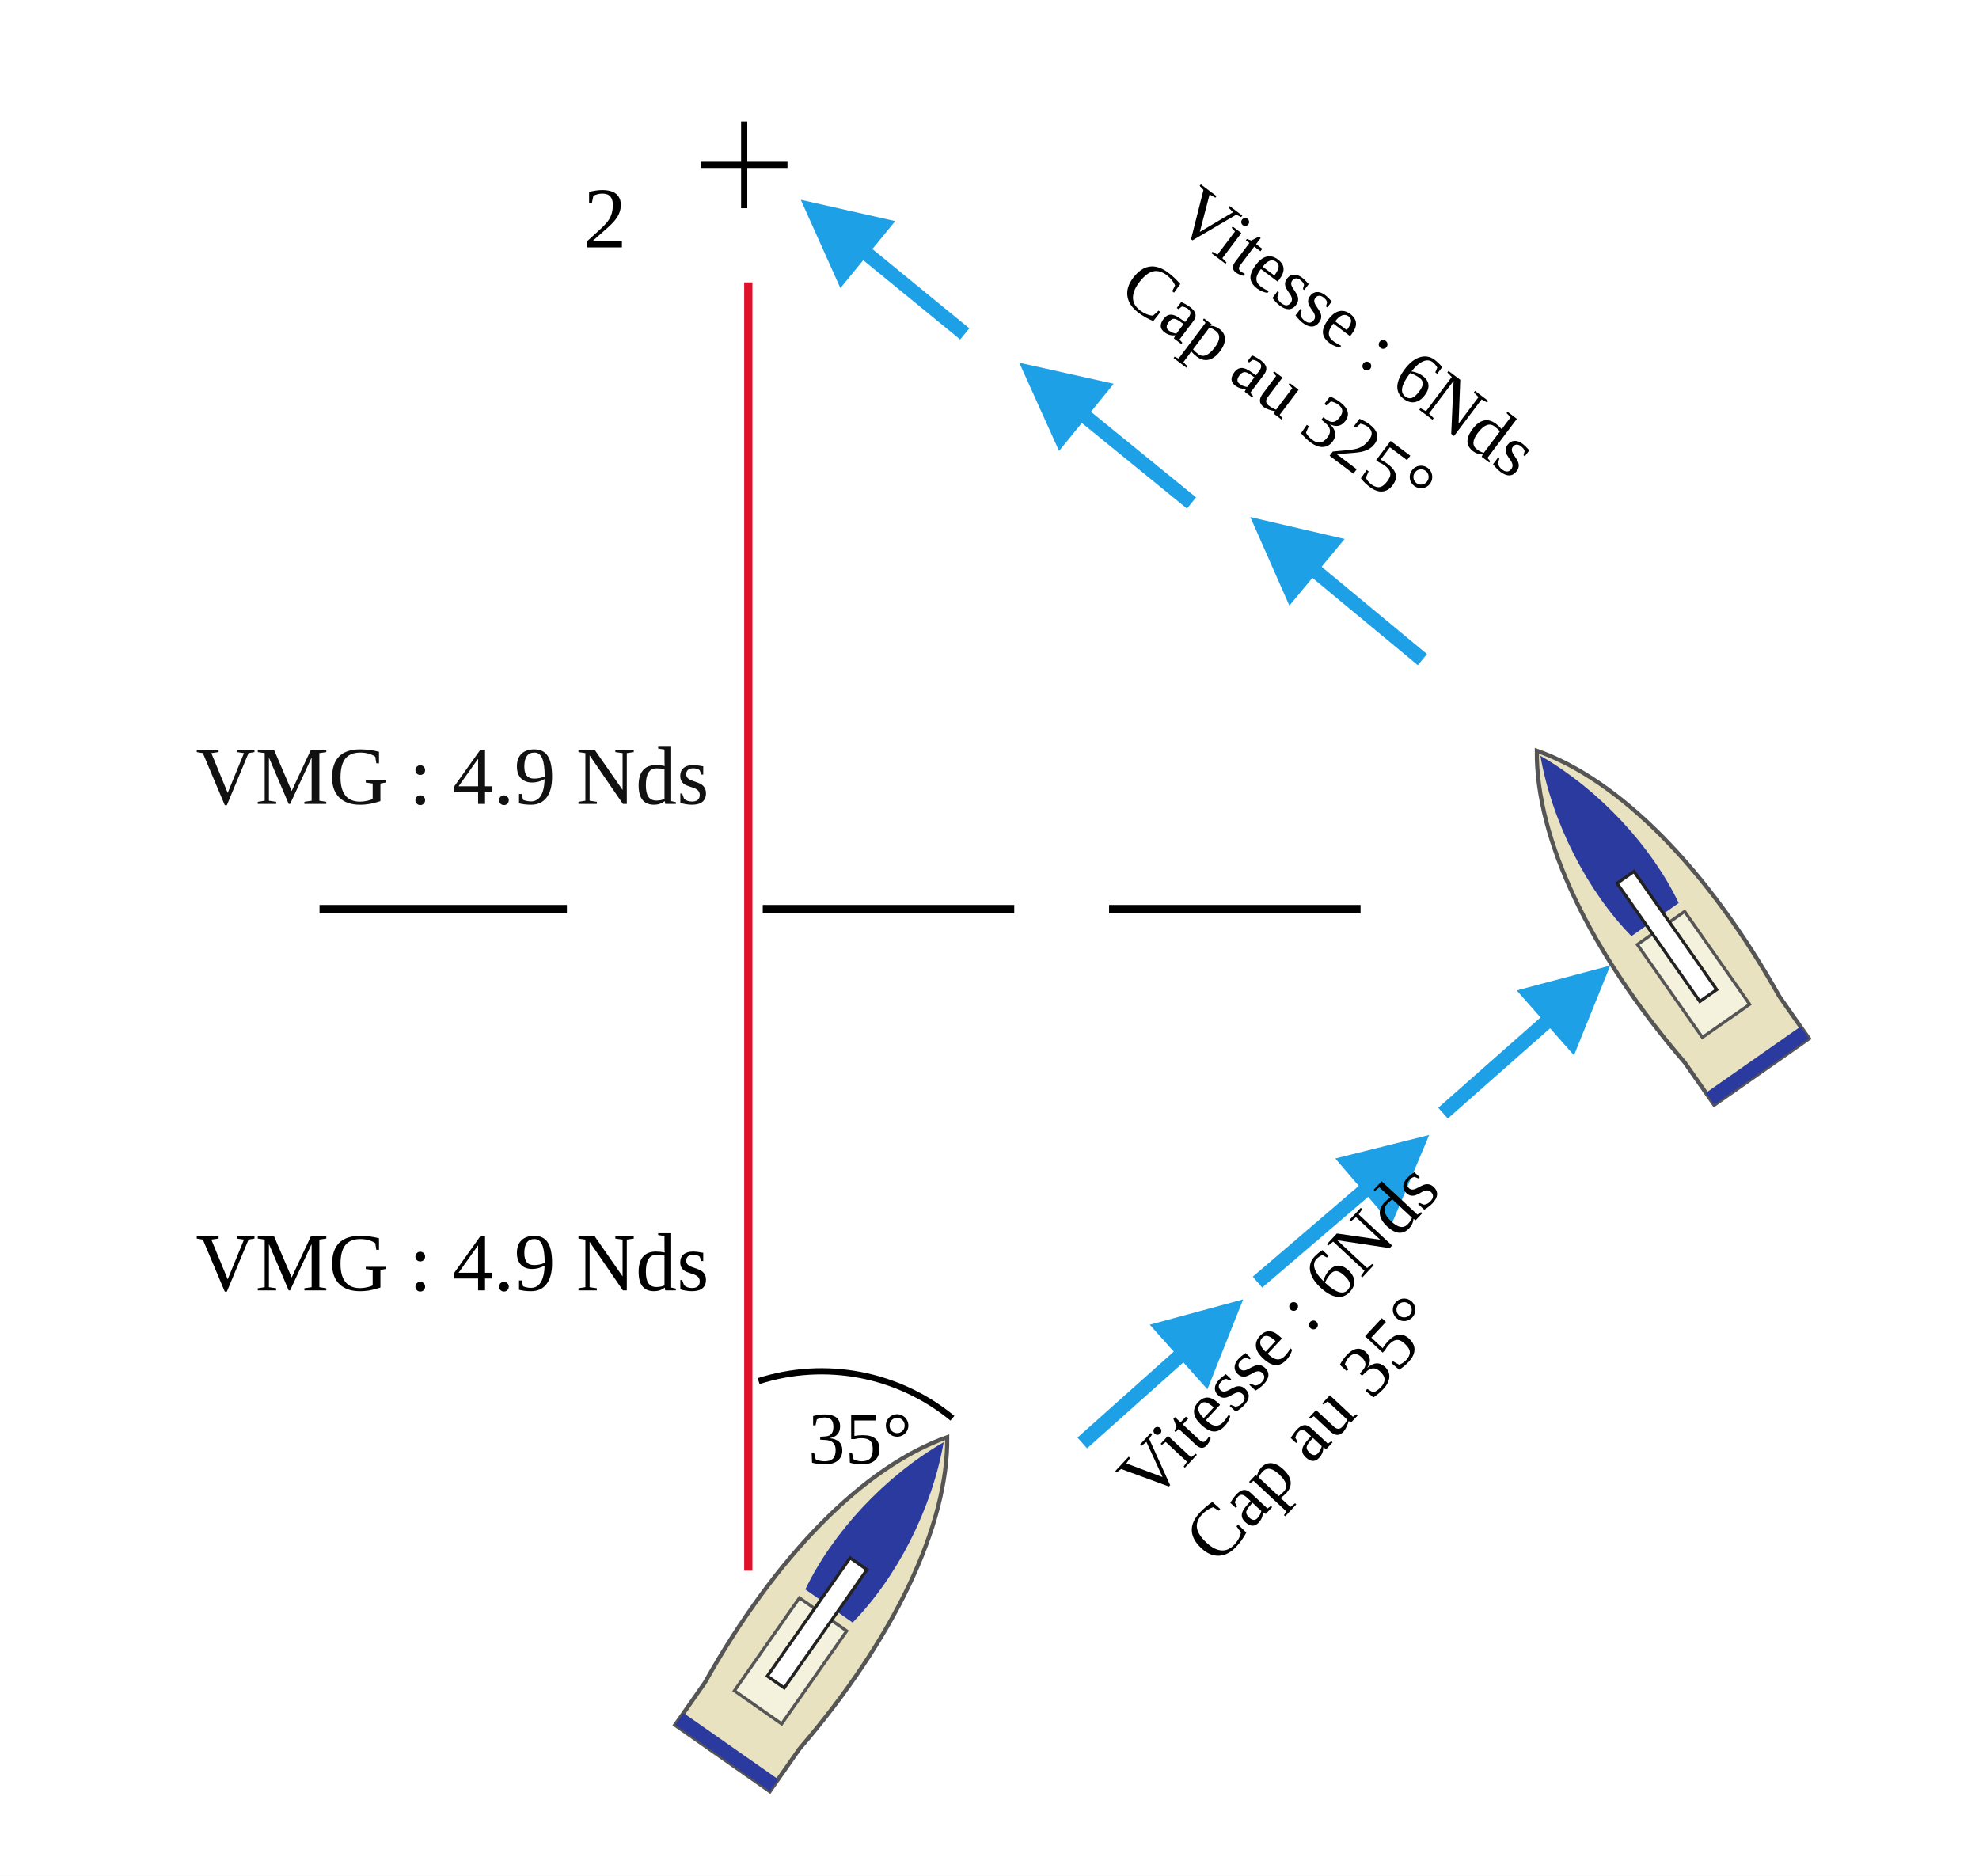
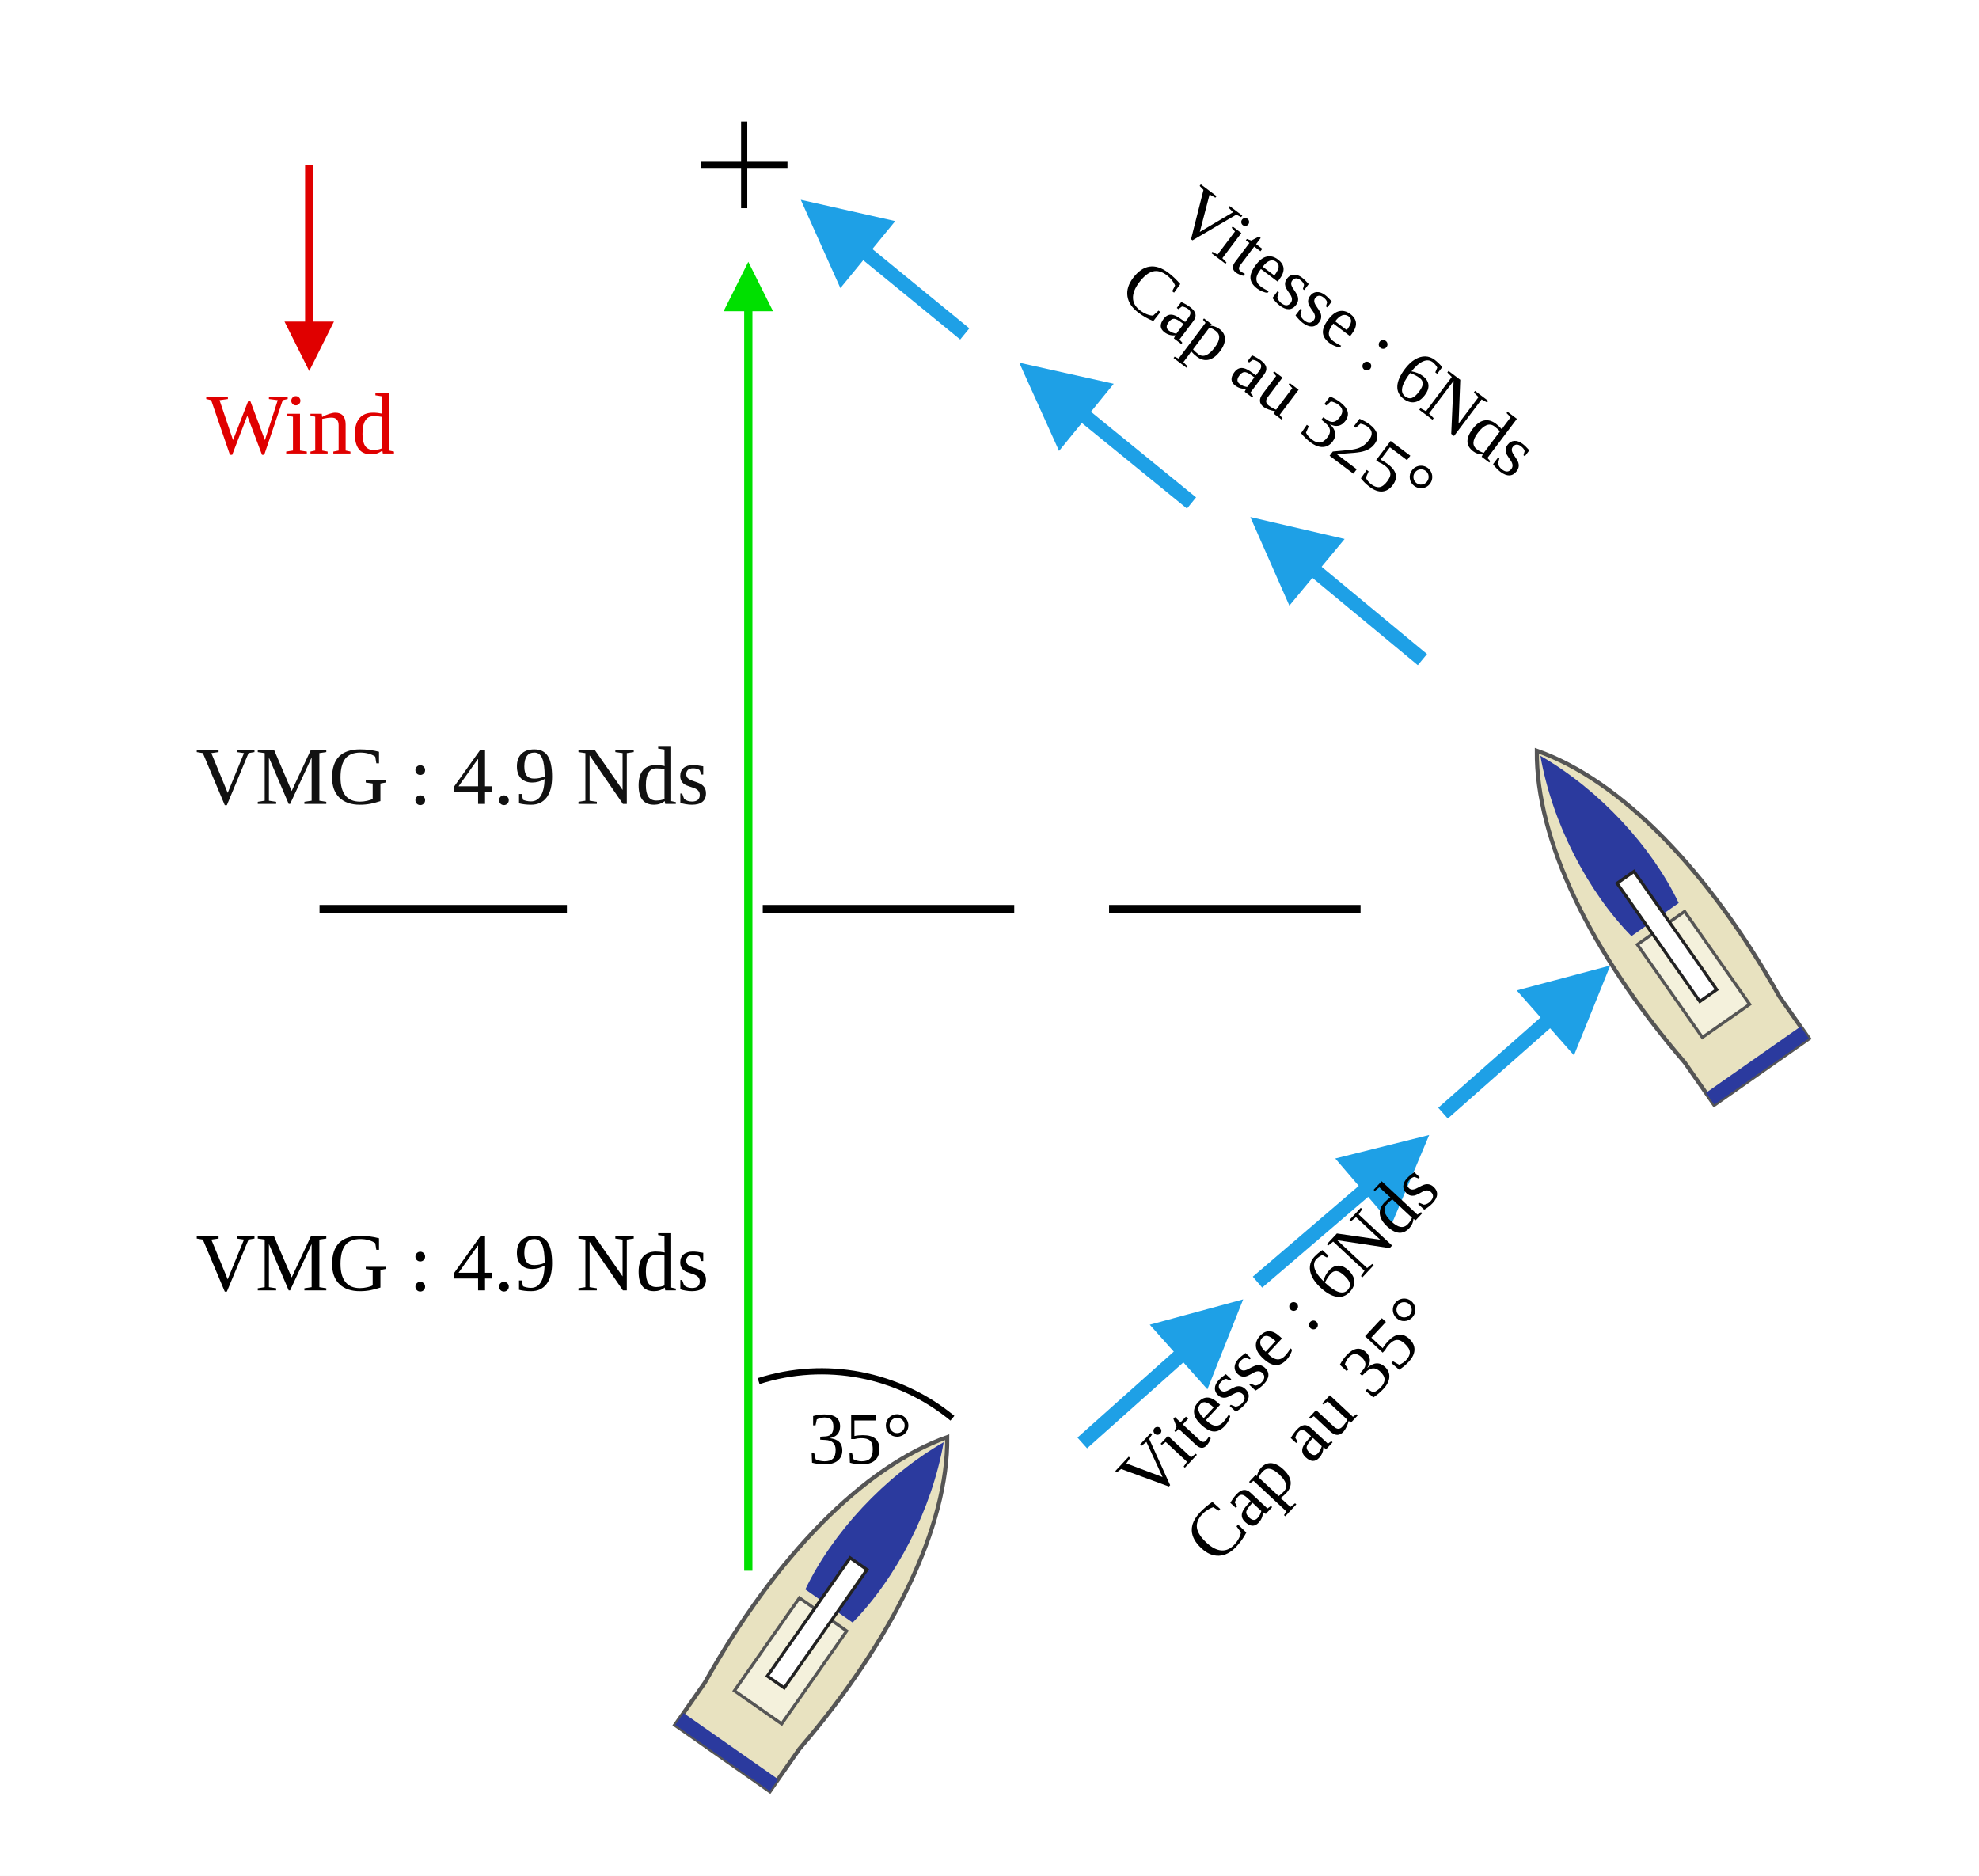
<svg xmlns="http://www.w3.org/2000/svg" viewBox="0 0 960 910" width="960" height="910">
  <defs>
    <marker id="head" markerWidth="6" markerHeight="6" refX="3.5" refY="3" orient="auto" markerUnits="strokeWidth">
      <path d="M0,0 L6,3 L0,6 Z" fill="#1ea0e6" />
+     </marker>
+     <marker id="head-green" markerWidth="6" markerHeight="6" refX="3.5" refY="3" orient="auto" markerUnits="strokeWidth">
+       <path d="M0,0 L6,3 L0,6 Z" fill="#00e000" />
+     </marker>
+     <marker id="head-wind" markerWidth="6" markerHeight="6" refX="3.5" refY="3" orient="auto" markerUnits="strokeWidth">
+       <path d="M0,0 L6,3 L0,6 Z" fill="#e00000" />
    </marker>
    <g id="boat">
      <path d="M0,-95 C25,-60 35,0 28,70 L28,95 L-28,95 L-28,70 C-35,0 -25,-60 0,-95 Z" fill="#e8e2c0" stroke="#555" stroke-width="2" />
      <path d="M0,-92 C14,-62 19,-25 14,5 L-14,5 C-19,-25 -14,-62 0,-92 Z" fill="#2b3a9e" />
      <rect x="-14" y="10" width="28" height="55" fill="#f4f1dc" stroke="#555" stroke-width="1.5" />
      <rect x="-5" y="-20" width="10" height="70" fill="#fff" stroke="#222" stroke-width="1.5" />
      <rect x="-28" y="88" width="56" height="7" fill="#2b3a9e" />
    </g>
  </defs>
  <rect width="960" height="910" fill="#fff" />
  <path d="M340,80 H382 M361,59 V101" stroke="#000" stroke-width="3" fill="none" />
-   <text x="283" y="120" font-size="42" fill="#000">2</text>
-   <line x1="363" y1="137" x2="363" y2="762" stroke="#e0112b" stroke-width="4" />
+   <text x="100" y="220" font-size="42" fill="#e00000">Wind</text>
+   <line x1="150" y1="80" x2="150" y2="170" stroke="#e00000" stroke-width="4" marker-end="url(#head-wind)" />
+   <line x1="363" y1="762" x2="363" y2="137" stroke="#00e000" stroke-width="4" marker-end="url(#head-green)" />
  <text x="95" y="390" font-size="40" fill="#111">VMG : 4.9 Nds</text>
  <text x="95" y="626" font-size="40" fill="#000">VMG : 4.9 Nds</text>
  <g stroke="#000" stroke-width="4">
    <line x1="155" y1="441" x2="275" y2="441" />
    <line x1="370" y1="441" x2="492" y2="441" />
    <line x1="538" y1="441" x2="660" y2="441" />
  </g>
  <g stroke="#1ea0e6" stroke-width="7" marker-end="url(#head)" fill="none">
    <line x1="690" y1="320" x2="620" y2="262" />
    <line x1="578" y1="244" x2="508" y2="187" />
    <line x1="468" y1="162" x2="402" y2="108" />
  </g>
  <g stroke="#1ea0e6" stroke-width="7" marker-end="url(#head)" fill="none">
    <line x1="525" y1="700" x2="590" y2="642" />
    <line x1="610" y1="622" x2="680" y2="562" />
    <line x1="700" y1="540" x2="768" y2="480" />
  </g>
  <g transform="translate(568,108) rotate(37)" font-size="36" fill="#000">
    <text x="0" y="0">Vitesse : 6Nds</text>
    <text x="0" y="44">Cap au 325°</text>
  </g>
  <g transform="translate(558,730) rotate(-47)" font-size="36" fill="#000">
    <text x="0" y="0">Vitesse : 6Nds</text>
    <text x="0" y="44">Cap au 35°</text>
  </g>
  <path d="M368,670 A100,100 0 0 1 462,688" stroke="#000" stroke-width="3" fill="none" />
  <text x="392" y="710" font-size="36" fill="#000">35°</text>
  <use href="#boat" transform="translate(405,775) rotate(35)" />
  <use href="#boat" transform="translate(800,442) rotate(-35)" />
</svg>
